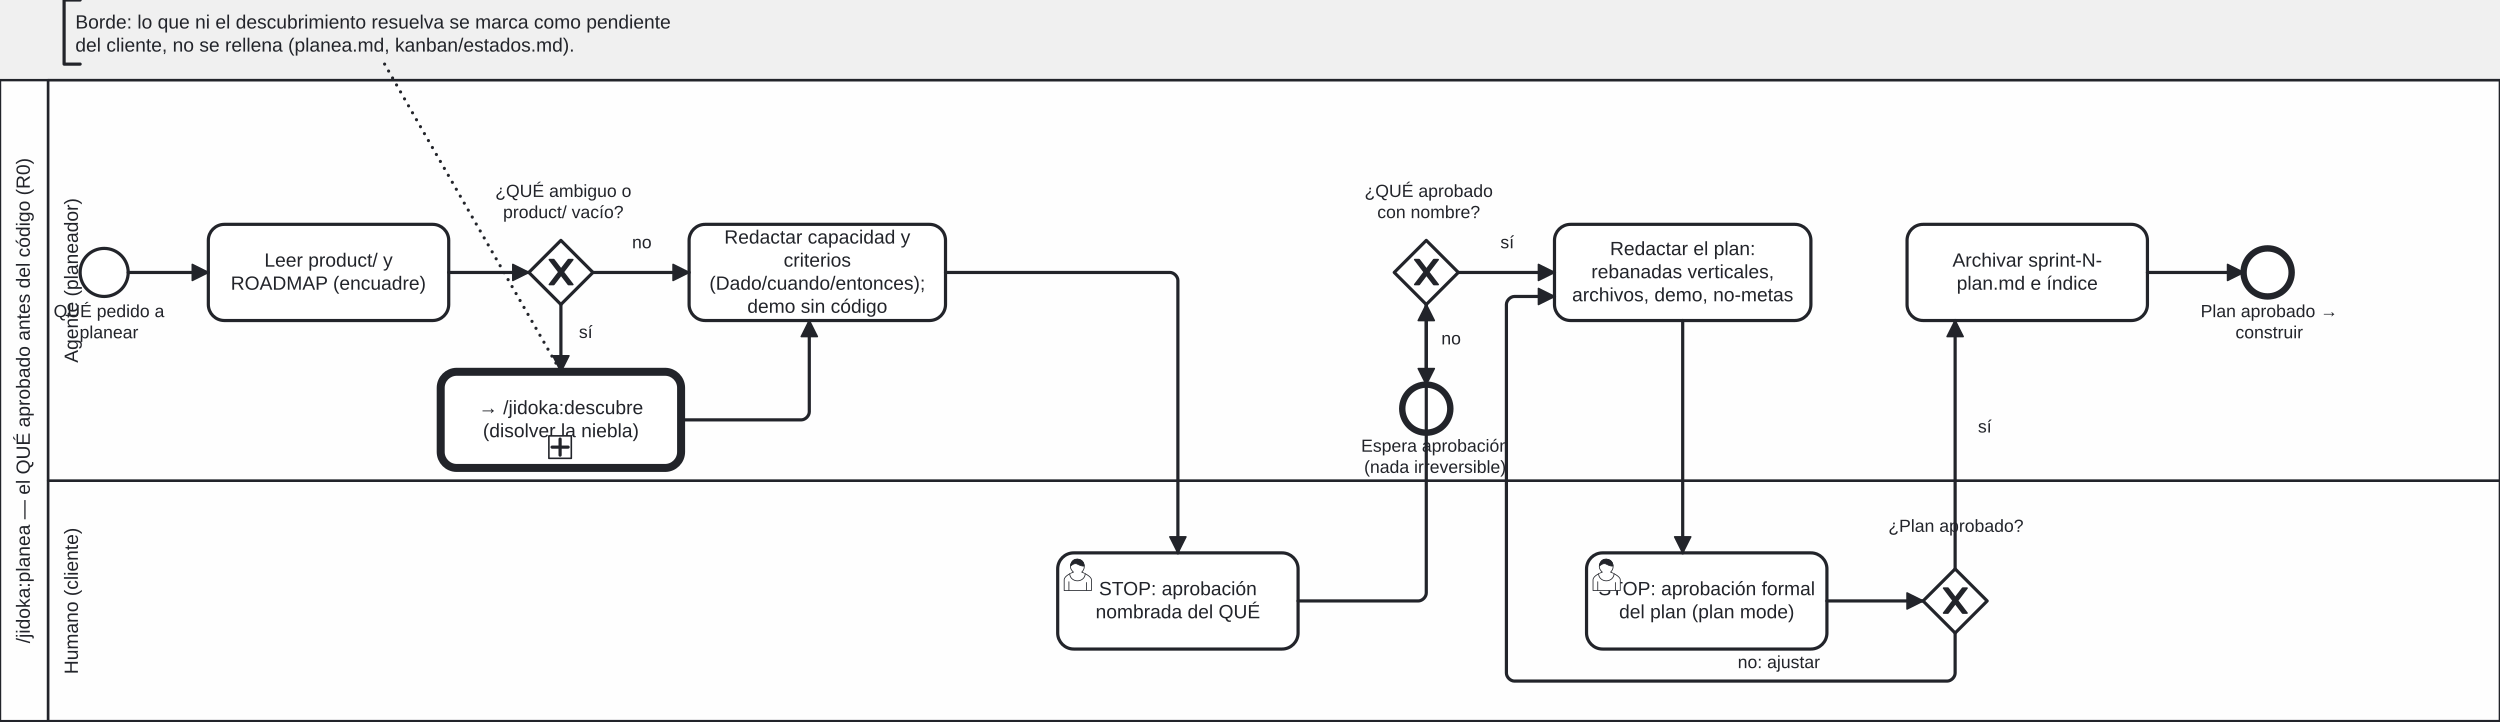
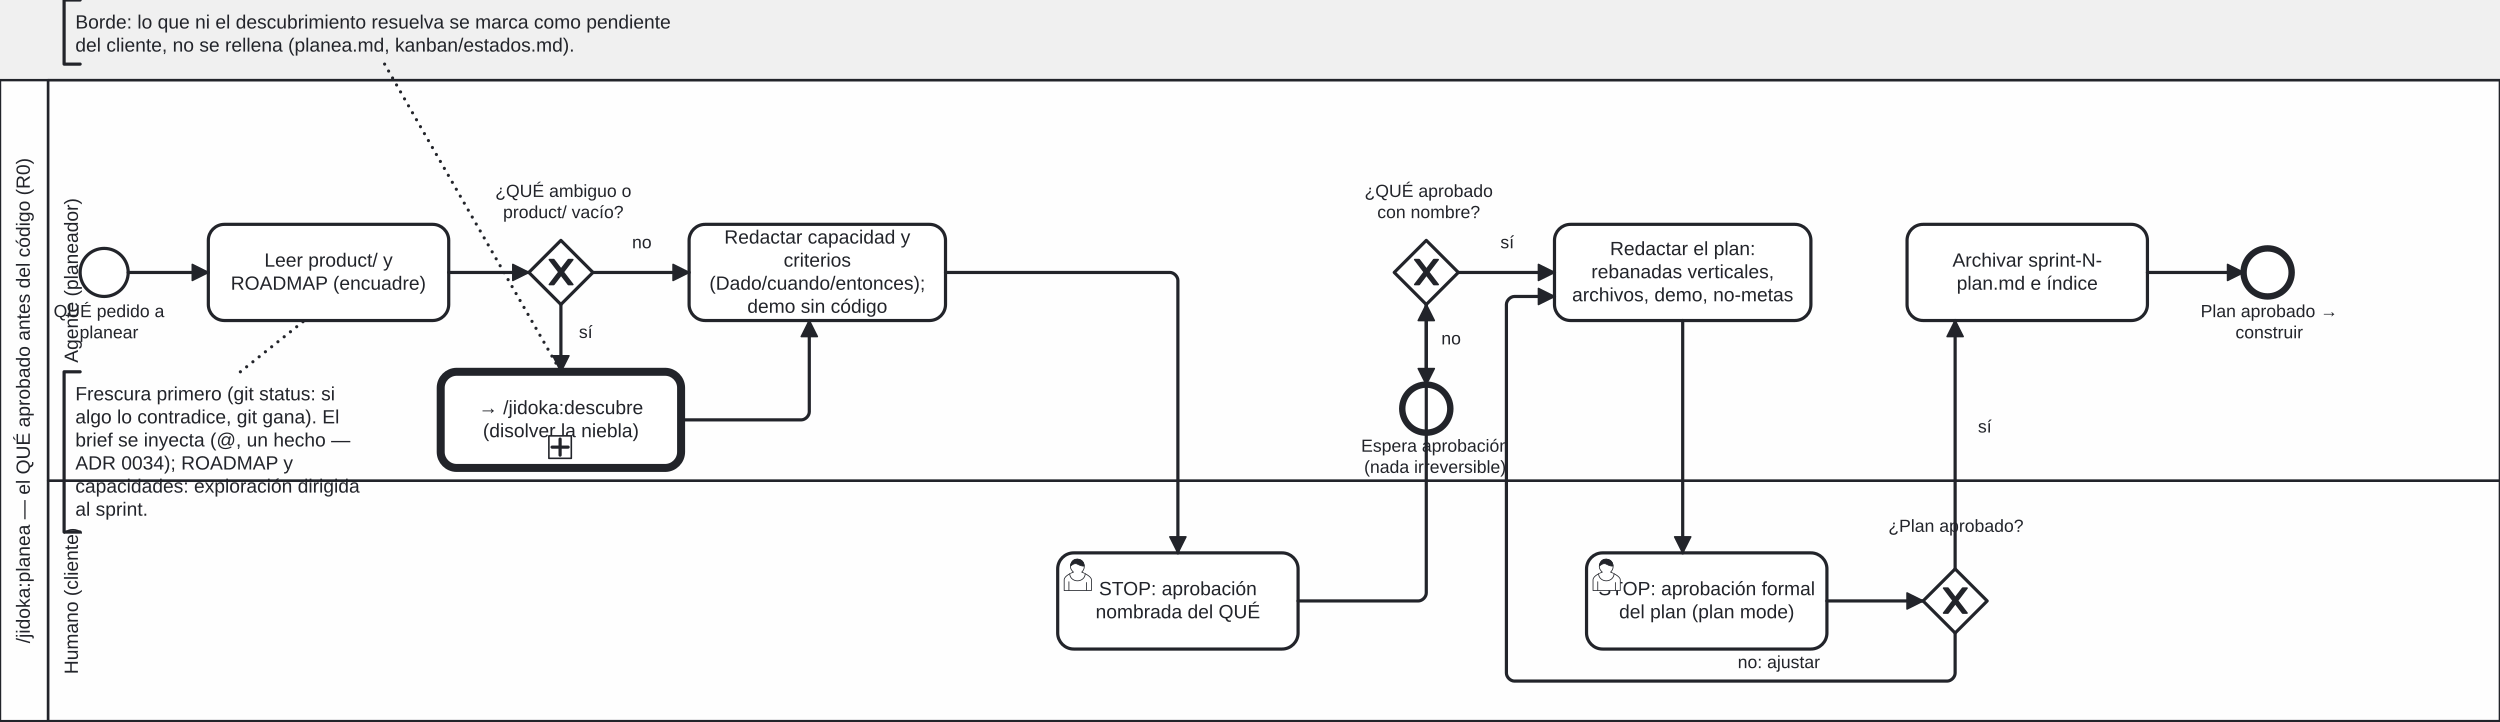
<svg xmlns="http://www.w3.org/2000/svg" width="1560" height="450" viewBox="160 30 1560 450" version="1.1">
  <g class="djs-group">
    <g class="djs-element djs-shape" data-element-id="Pool_Planea" style="display: block;" transform="matrix(1 0 0 1 160 80)">
      <g class="djs-visual">
        <rect x="0" y="0" width="1560" height="400" rx="0" ry="0" style="stroke-linecap: round; stroke-linejoin: round; stroke: rgb(34, 36, 42); stroke-width: 1.5px; fill: white; fill-opacity: 0.95;" />
        <path style="fill: none; stroke-linecap: round; stroke-linejoin: round; stroke: rgb(34, 36, 42); stroke-width: 1.5px;" d="M30,0L30,400" />
        <text lineHeight="1.2" class="djs-label" style="font-family: Arial, sans-serif; font-size: 12px; font-weight: normal; fill: rgb(34, 36, 42);" transform="matrix(-1.83697e-16 -1 1 -1.83697e-16 0 400)">
          <tspan x="48.576" y="18.6">/jidoka:planea — el QUÉ aprobado antes del código (R0)</tspan>
        </text>
      </g>
      <rect class="djs-hit djs-hit-all" x="0" y="0" width="1560" height="400" style="fill: none; stroke-opacity: 0; stroke: white; stroke-width: 15px;" />
    </g>
    <g class="djs-children">
      <g class="djs-group">
        <g class="djs-element djs-shape" data-element-id="Lane_Humano" style="display: block;" transform="matrix(1 0 0 1 190 330)">
          <g class="djs-visual">
            <rect x="0" y="0" width="1530" height="150" rx="0" ry="0" style="stroke-linecap: round; stroke-linejoin: round; stroke: rgb(34, 36, 42); stroke-width: 1.5px; fill: white; fill-opacity: 0.25;" />
            <text lineHeight="1.2" class="djs-label" style="font-family: Arial, sans-serif; font-size: 12px; font-weight: normal; fill: rgb(34, 36, 42);" transform="matrix(-1.83697e-16 -1 1 -1.83697e-16 0 150)">
              <tspan x="29.314" y="18.6">Humano (cliente)</tspan>
            </text>
          </g>
          <rect class="djs-hit djs-hit-all" x="0" y="0" width="1530" height="150" style="fill: none; stroke-opacity: 0; stroke: white; stroke-width: 15px;" />
        </g>
      </g>
      <g class="djs-group">
        <g class="djs-element djs-shape" data-element-id="Lane_Agente" style="display: block;" transform="matrix(1 0 0 1 190 80)">
          <g class="djs-visual">
            <rect x="0" y="0" width="1530" height="250" rx="0" ry="0" style="stroke-linecap: round; stroke-linejoin: round; stroke: rgb(34, 36, 42); stroke-width: 1.5px; fill: white; fill-opacity: 0.25;" />
            <text lineHeight="1.2" class="djs-label" style="font-family: Arial, sans-serif; font-size: 12px; font-weight: normal; fill: rgb(34, 36, 42);" transform="matrix(-1.83697e-16 -1 1 -1.83697e-16 0 250)">
              <tspan x="73.631" y="18.6">Agente (planeador)</tspan>
            </text>
          </g>
          <rect class="djs-hit djs-hit-all" x="0" y="0" width="1530" height="250" style="fill: none; stroke-opacity: 0; stroke: white; stroke-width: 15px;" />
        </g>
      </g>
      <g class="djs-group">
        <g class="djs-element djs-shape" data-element-id="Start" style="display: block;" transform="matrix(1 0 0 1 210 185)">
          <g class="djs-visual">
            <circle cx="15" cy="15" r="15" style="stroke-linecap: round; stroke-linejoin: round; stroke: rgb(34, 36, 42); stroke-width: 2px; fill: white; fill-opacity: 0.95;" />
          </g>
          <rect class="djs-hit djs-hit-all" x="0" y="0" width="30" height="30" style="fill: none; stroke-opacity: 0; stroke: white; stroke-width: 15px;" />
        </g>
      </g>
      <g class="djs-group">
        <g class="djs-element djs-shape" data-element-id="Start_label" style="display: block;" transform="matrix(1 0 0 1 193 218)">
          <g class="djs-visual">
            <text lineHeight="1.2" class="djs-label" style="font-family: Arial, sans-serif; font-size: 11px; font-weight: normal; fill: rgb(34, 36, 42);">
              <tspan x="0.45" y="9.9">QUÉ pedido a</tspan>
              <tspan x="16.652" y="23.1">planear</tspan>
            </text>
          </g>
          <rect class="djs-hit djs-hit-all" x="0" y="0" width="70" height="27" style="fill: none; stroke-opacity: 0; stroke: white; stroke-width: 15px;" />
        </g>
      </g>
      <g class="djs-group">
        <g class="djs-element djs-shape" data-element-id="T_Leer" style="display: block;" transform="matrix(1 0 0 1 290 170)">
          <g class="djs-visual">
            <rect x="0" y="0" width="150" height="60" rx="10" ry="10" style="stroke-linecap: round; stroke-linejoin: round; stroke: rgb(34, 36, 42); stroke-width: 2px; fill: white; fill-opacity: 0.95;" />
            <text lineHeight="1.2" class="djs-label" style="font-family: Arial, sans-serif; font-size: 12px; font-weight: normal; fill: rgb(34, 36, 42);">
              <tspan x="34.978" y="26.4">Leer product/ y </tspan>
              <tspan x="13.98" y="40.8">ROADMAP (encuadre)</tspan>
            </text>
          </g>
          <rect class="djs-hit djs-hit-all" x="0" y="0" width="150" height="60" style="fill: none; stroke-opacity: 0; stroke: white; stroke-width: 15px;" />
        </g>
      </g>
      <g class="djs-group">
        <g class="djs-element djs-shape" data-element-id="Gw_Niebla" style="display: block;" transform="matrix(1 0 0 1 490 180)">
          <g class="djs-visual">
            <polygon points="20,0 40,20 20,40 0,20" style="stroke-linecap: round; stroke-linejoin: round; stroke: rgb(34, 36, 42); stroke-width: 2px; fill: white; fill-opacity: 0.95;" />
            <path d="m 12.8,12 5.943,7.771 -5.943,7.771 2.743,0 4.571,-5.971 4.571,5.971 2.743,0 -5.943,-7.771 5.943,-7.771 -2.743,0 -4.571,5.971 -4.571,-5.971 -2.743,0 z" style="fill: rgb(34, 36, 42); stroke-linecap: round; stroke-linejoin: round; stroke: rgb(34, 36, 42); stroke-width: 1px;" />
          </g>
          <rect class="djs-hit djs-hit-all" x="0" y="0" width="40" height="40" style="fill: none; stroke-opacity: 0; stroke: white; stroke-width: 15px;" />
        </g>
      </g>
      <g class="djs-group">
        <g class="djs-element djs-shape" data-element-id="Gw_Niebla_label" style="display: block;" transform="matrix(1 0 0 1 469 143)">
          <g class="djs-visual">
            <text lineHeight="1.2" class="djs-label" style="font-family: Arial, sans-serif; font-size: 11px; font-weight: normal; fill: rgb(34, 36, 42);">
              <tspan x="0.009" y="9.9">¿QUÉ ambiguo o </tspan>
              <tspan x="4.894" y="23.1">product/ vacío?</tspan>
            </text>
          </g>
          <rect class="djs-hit djs-hit-all" x="0" y="0" width="85" height="27" style="fill: none; stroke-opacity: 0; stroke: white; stroke-width: 15px;" />
        </g>
      </g>
      <g class="djs-group">
        <g class="djs-element djs-shape" data-element-id="Call_Descubre" style="display: block;" transform="matrix(1 0 0 1 435 262)">
          <g class="djs-visual">
            <rect x="0" y="0" width="150" height="60" rx="10" ry="10" style="stroke-linecap: round; stroke-linejoin: round; stroke: rgb(34, 36, 42); stroke-width: 5px; fill: white; fill-opacity: 0.95;" />
            <text lineHeight="1.2" class="djs-label" style="font-family: Arial, sans-serif; font-size: 12px; font-weight: normal; fill: rgb(34, 36, 42);">
              <tspan x="23.64" y="26.4">→ /jidoka:descubre </tspan>
              <tspan x="26.312" y="40.8">(disolver la niebla)</tspan>
            </text>
            <rect x="0" y="0" width="14" height="14" rx="0" ry="0" style="stroke-linecap: round; stroke-linejoin: round; stroke: rgb(34, 36, 42); stroke-width: 1px; fill: white;" transform="matrix(1 0 0 1 67.5 40)" />
            <path data-marker="sub-process" d="m67.5,40 m 7,2 l 0,10 m -5,-5 l 10,0" style="fill: white; stroke-linecap: round; stroke-linejoin: round; stroke: rgb(34, 36, 42); stroke-width: 2px;" />
          </g>
          <rect class="djs-hit djs-hit-all" x="0" y="0" width="150" height="60" style="fill: none; stroke-opacity: 0; stroke: white; stroke-width: 15px;" />
        </g>
      </g>
      <g class="djs-group">
        <g class="djs-element djs-shape" data-element-id="T_Criterios" style="display: block;" transform="matrix(1 0 0 1 590 170)">
          <g class="djs-visual">
            <rect x="0" y="0" width="160" height="60" rx="10" ry="10" style="stroke-linecap: round; stroke-linejoin: round; stroke: rgb(34, 36, 42); stroke-width: 2px; fill: white; fill-opacity: 0.95;" />
            <text lineHeight="1.2" class="djs-label" style="font-family: Arial, sans-serif; font-size: 12px; font-weight: normal; fill: rgb(34, 36, 42);">
              <tspan x="21.966" y="12">Redactar capacidad y </tspan>
              <tspan x="58.997" y="26.4">criterios </tspan>
              <tspan x="12.623" y="40.8">(Dado/cuando/entonces); </tspan>
              <tspan x="36.307" y="55.2">demo sin código</tspan>
            </text>
          </g>
          <rect class="djs-hit djs-hit-all" x="0" y="0" width="160" height="60" style="fill: none; stroke-opacity: 0; stroke: white; stroke-width: 15px;" />
        </g>
      </g>
      <g class="djs-group">
        <g class="djs-element djs-shape" data-element-id="U_Aprobar" style="display: block;" transform="matrix(1 0 0 1 820 375)">
          <g class="djs-visual">
            <rect x="0" y="0" width="150" height="60" rx="10" ry="10" style="stroke-linecap: round; stroke-linejoin: round; stroke: rgb(34, 36, 42); stroke-width: 2px; fill: white; fill-opacity: 0.95;" />
            <text lineHeight="1.2" class="djs-label" style="font-family: Arial, sans-serif; font-size: 12px; font-weight: normal; fill: rgb(34, 36, 42);">
              <tspan x="25.749" y="26.4">STOP: aprobación </tspan>
              <tspan x="23.64" y="40.8">nombrada del QUÉ</tspan>
            </text>
            <path d="m 15,12 c 0.909,-0.845 1.594,-2.049 1.594,-3.385 0,-2.554 -1.805,-4.622 -4.357,-4.622 -2.552,0 -4.288,2.068 -4.288,4.622 0,1.348 0.974,2.562 1.896,3.405 -0.529,0.187 -5.669,2.097 -5.794,4.756 v 6.718 h 17 v -6.718 c 0,-2.298 -5.528,-4.595 -6.051,-4.776 zm -8,6 l 0,5.5 m 11,0 l 0,-5" style="fill: white; stroke-linecap: round; stroke-linejoin: round; stroke: rgb(34, 36, 42); stroke-width: 0.5px;" />
            <path d="m 15,12 m 2.162,1.009 c 0,2.447 -2.158,4.431 -4.821,4.431 -2.665,0 -4.822,-1.981 -4.822,-4.431 " style="fill: white; stroke-linecap: round; stroke-linejoin: round; stroke: rgb(34, 36, 42); stroke-width: 0.5px;" />
            <path d="m 15,12 m -6.9,-3.80 c 0,0 2.251,-2.358 4.274,-1.177 2.024,1.181 4.221,1.537 4.124,0.965 -0.098,-0.57 -0.117,-3.791 -4.191,-4.136 -3.575,0.001 -4.208,3.367 -4.207,4.348 z" style="fill: rgb(34, 36, 42); stroke-linecap: round; stroke-linejoin: round; stroke: rgb(34, 36, 42); stroke-width: 0.5px;" />
          </g>
          <rect class="djs-hit djs-hit-all" x="0" y="0" width="150" height="60" style="fill: none; stroke-opacity: 0; stroke: white; stroke-width: 15px;" />
        </g>
      </g>
      <g class="djs-group">
        <g class="djs-element djs-shape" data-element-id="Gw_Aprob" style="display: block;" transform="matrix(1 0 0 1 1030 180)">
          <g class="djs-visual">
            <polygon points="20,0 40,20 20,40 0,20" style="stroke-linecap: round; stroke-linejoin: round; stroke: rgb(34, 36, 42); stroke-width: 2px; fill: white; fill-opacity: 0.95;" />
            <path d="m 12.8,12 5.943,7.771 -5.943,7.771 2.743,0 4.571,-5.971 4.571,5.971 2.743,0 -5.943,-7.771 5.943,-7.771 -2.743,0 -4.571,5.971 -4.571,-5.971 -2.743,0 z" style="fill: rgb(34, 36, 42); stroke-linecap: round; stroke-linejoin: round; stroke: rgb(34, 36, 42); stroke-width: 1px;" />
          </g>
          <rect class="djs-hit djs-hit-all" x="0" y="0" width="40" height="40" style="fill: none; stroke-opacity: 0; stroke: white; stroke-width: 15px;" />
        </g>
      </g>
      <g class="djs-group">
        <g class="djs-element djs-shape" data-element-id="Gw_Aprob_label" style="display: block;" transform="matrix(1 0 0 1 1011 143)">
          <g class="djs-visual">
            <text lineHeight="1.2" class="djs-label" style="font-family: Arial, sans-serif; font-size: 11px; font-weight: normal; fill: rgb(34, 36, 42);">
              <tspan x="0.45" y="9.9">¿QUÉ aprobado</tspan>
              <tspan x="8.397" y="23.1">con nombre?</tspan>
            </text>
          </g>
          <rect class="djs-hit djs-hit-all" x="0" y="0" width="81" height="27" style="fill: none; stroke-opacity: 0; stroke: white; stroke-width: 15px;" />
        </g>
      </g>
      <g class="djs-group">
        <g class="djs-element djs-shape" data-element-id="End_Espera" style="display: block;" transform="matrix(1 0 0 1 1035 270)">
          <g class="djs-visual">
            <circle cx="15" cy="15" r="15" style="stroke-linecap: round; stroke-linejoin: round; stroke: rgb(34, 36, 42); stroke-width: 4px; fill: white; fill-opacity: 0.95;" />
          </g>
          <rect class="djs-hit djs-hit-all" x="0" y="0" width="30" height="30" style="fill: none; stroke-opacity: 0; stroke: white; stroke-width: 15px;" />
        </g>
      </g>
      <g class="djs-group">
        <g class="djs-element djs-shape" data-element-id="End_Espera_label" style="display: block;" transform="matrix(1 0 0 1 1009 302)">
          <g class="djs-visual">
            <text lineHeight="1.2" class="djs-label" style="font-family: Arial, sans-serif; font-size: 11px; font-weight: normal; fill: rgb(34, 36, 42);">
              <tspan x="0.33" y="9.9">Espera aprobación </tspan>
              <tspan x="2.178" y="23.1">(nada irreversible)</tspan>
            </text>
          </g>
          <rect class="djs-hit djs-hit-all" x="0" y="0" width="93" height="27" style="fill: none; stroke-opacity: 0; stroke: white; stroke-width: 15px;" />
        </g>
      </g>
      <g class="djs-group">
        <g class="djs-element djs-shape" data-element-id="T_Plan" style="display: block;" transform="matrix(1 0 0 1 1130 170)">
          <g class="djs-visual">
            <rect x="0" y="0" width="160" height="60" rx="10" ry="10" style="stroke-linecap: round; stroke-linejoin: round; stroke: rgb(34, 36, 42); stroke-width: 2px; fill: white; fill-opacity: 0.95;" />
            <text lineHeight="1.2" class="djs-label" style="font-family: Arial, sans-serif; font-size: 12px; font-weight: normal; fill: rgb(34, 36, 42);">
              <tspan x="34.64" y="19.2">Redactar el plan: </tspan>
              <tspan x="22.968" y="33.6">rebanadas verticales, </tspan>
              <tspan x="10.971" y="48">archivos, demo, no-metas</tspan>
            </text>
          </g>
          <rect class="djs-hit djs-hit-all" x="0" y="0" width="160" height="60" style="fill: none; stroke-opacity: 0; stroke: white; stroke-width: 15px;" />
        </g>
      </g>
      <g class="djs-group">
        <g class="djs-element djs-shape" data-element-id="U_AprobarPlan" style="display: block;" transform="matrix(1 0 0 1 1150 375)">
          <g class="djs-visual">
            <rect x="0" y="0" width="150" height="60" rx="10" ry="10" style="stroke-linecap: round; stroke-linejoin: round; stroke: rgb(34, 36, 42); stroke-width: 2px; fill: white; fill-opacity: 0.95;" />
            <text lineHeight="1.2" class="djs-label" style="font-family: Arial, sans-serif; font-size: 12px; font-weight: normal; fill: rgb(34, 36, 42);">
              <tspan x="7.412" y="26.4">STOP: aprobación formal </tspan>
              <tspan x="20.3" y="40.8">del plan (plan mode)</tspan>
            </text>
            <path d="m 15,12 c 0.909,-0.845 1.594,-2.049 1.594,-3.385 0,-2.554 -1.805,-4.622 -4.357,-4.622 -2.552,0 -4.288,2.068 -4.288,4.622 0,1.348 0.974,2.562 1.896,3.405 -0.529,0.187 -5.669,2.097 -5.794,4.756 v 6.718 h 17 v -6.718 c 0,-2.298 -5.528,-4.595 -6.051,-4.776 zm -8,6 l 0,5.5 m 11,0 l 0,-5" style="fill: white; stroke-linecap: round; stroke-linejoin: round; stroke: rgb(34, 36, 42); stroke-width: 0.5px;" />
            <path d="m 15,12 m 2.162,1.009 c 0,2.447 -2.158,4.431 -4.821,4.431 -2.665,0 -4.822,-1.981 -4.822,-4.431 " style="fill: white; stroke-linecap: round; stroke-linejoin: round; stroke: rgb(34, 36, 42); stroke-width: 0.5px;" />
            <path d="m 15,12 m -6.9,-3.80 c 0,0 2.251,-2.358 4.274,-1.177 2.024,1.181 4.221,1.537 4.124,0.965 -0.098,-0.57 -0.117,-3.791 -4.191,-4.136 -3.575,0.001 -4.208,3.367 -4.207,4.348 z" style="fill: rgb(34, 36, 42); stroke-linecap: round; stroke-linejoin: round; stroke: rgb(34, 36, 42); stroke-width: 0.5px;" />
          </g>
          <rect class="djs-hit djs-hit-all" x="0" y="0" width="150" height="60" style="fill: none; stroke-opacity: 0; stroke: white; stroke-width: 15px;" />
        </g>
      </g>
      <g class="djs-group">
        <g class="djs-element djs-shape" data-element-id="Gw_PlanAprob" style="display: block;" transform="matrix(1 0 0 1 1360 385)">
          <g class="djs-visual">
            <polygon points="20,0 40,20 20,40 0,20" style="stroke-linecap: round; stroke-linejoin: round; stroke: rgb(34, 36, 42); stroke-width: 2px; fill: white; fill-opacity: 0.95;" />
            <path d="m 12.8,12 5.943,7.771 -5.943,7.771 2.743,0 4.571,-5.971 4.571,5.971 2.743,0 -5.943,-7.771 5.943,-7.771 -2.743,0 -4.571,5.971 -4.571,-5.971 -2.743,0 z" style="fill: rgb(34, 36, 42); stroke-linecap: round; stroke-linejoin: round; stroke: rgb(34, 36, 42); stroke-width: 1px;" />
          </g>
          <rect class="djs-hit djs-hit-all" x="0" y="0" width="40" height="40" style="fill: none; stroke-opacity: 0; stroke: white; stroke-width: 15px;" />
        </g>
      </g>
      <g class="djs-group">
        <g class="djs-element djs-shape" data-element-id="Gw_PlanAprob_label" style="display: block;" transform="matrix(1 0 0 1 1338 352)">
          <g class="djs-visual">
            <text lineHeight="1.2" class="djs-label" style="font-family: Arial, sans-serif; font-size: 11px; font-weight: normal; fill: rgb(34, 36, 42);">
              <tspan x="0.302" y="9.9">¿Plan aprobado?</tspan>
            </text>
          </g>
          <rect class="djs-hit djs-hit-all" x="0" y="0" width="85" height="14" style="fill: none; stroke-opacity: 0; stroke: white; stroke-width: 15px;" />
        </g>
      </g>
      <g class="djs-group">
        <g class="djs-element djs-shape" data-element-id="T_Archivar" style="display: block;" transform="matrix(1 0 0 1 1350 170)">
          <g class="djs-visual">
            <rect x="0" y="0" width="150" height="60" rx="10" ry="10" style="stroke-linecap: round; stroke-linejoin: round; stroke: rgb(34, 36, 42); stroke-width: 2px; fill: white; fill-opacity: 0.95;" />
            <text lineHeight="1.2" class="djs-label" style="font-family: Arial, sans-serif; font-size: 12px; font-weight: normal; fill: rgb(34, 36, 42);">
              <tspan x="28.327" y="26.4">Archivar sprint-N-</tspan>
              <tspan x="30.973" y="40.8">plan.md e índice</tspan>
            </text>
          </g>
          <rect class="djs-hit djs-hit-all" x="0" y="0" width="150" height="60" style="fill: none; stroke-opacity: 0; stroke: white; stroke-width: 15px;" />
        </g>
      </g>
      <g class="djs-group">
        <g class="djs-element djs-shape" data-element-id="End_Construir" style="display: block;" transform="matrix(1 0 0 1 1560 185)">
          <g class="djs-visual">
            <circle cx="15" cy="15" r="15" style="stroke-linecap: round; stroke-linejoin: round; stroke: rgb(34, 36, 42); stroke-width: 4px; fill: white; fill-opacity: 0.95;" />
          </g>
          <rect class="djs-hit djs-hit-all" x="0" y="0" width="30" height="30" style="fill: none; stroke-opacity: 0; stroke: white; stroke-width: 15px;" />
        </g>
      </g>
      <g class="djs-group">
        <g class="djs-element djs-shape" data-element-id="End_Construir_label" style="display: block;" transform="matrix(1 0 0 1 1533 218)">
          <g class="djs-visual">
            <text lineHeight="1.2" class="djs-label" style="font-family: Arial, sans-serif; font-size: 11px; font-weight: normal; fill: rgb(34, 36, 42);">
              <tspan x="0.192" y="9.9">Plan aprobado → </tspan>
              <tspan x="21.91" y="23.1">construir</tspan>
            </text>
          </g>
          <rect class="djs-hit djs-hit-all" x="0" y="0" width="86" height="27" style="fill: none; stroke-opacity: 0; stroke: white; stroke-width: 15px;" />
        </g>
      </g>
      <g class="djs-group">
        <g class="djs-element djs-shape" data-element-id="Ann_Pendiente" style="display: block;" transform="matrix(1 0 0 1 200 30)">
          <g class="djs-visual">
            <rect x="0" y="0" width="400" height="40" rx="0" ry="0" style="stroke-linecap: round; stroke-linejoin: round; stroke: none; stroke-width: 2px; fill: none;" />
            <path d="m 0, 0 m 10,0 l -10,0 l 0,40 l 10,0" style="fill: none; stroke-linecap: round; stroke-linejoin: round; stroke: rgb(34, 36, 42); stroke-width: 2px;" />
            <text lineHeight="1.2" class="djs-label" style="font-family: Arial, sans-serif; font-size: 12px; font-weight: normal; fill: rgb(34, 36, 42);">
              <tspan x="7" y="17.8">Borde: lo que ni el descubrimiento resuelva se marca como pendiente </tspan>
              <tspan x="7" y="32.2">del cliente, no se rellena (planea.md, kanban/estados.md).</tspan>
            </text>
          </g>
          <rect class="djs-hit djs-hit-all" x="0" y="0" width="400" height="40" style="fill: none; stroke-opacity: 0; stroke: white; stroke-width: 15px;" />
        </g>
      </g>
      <g class="djs-group">
+         <g class="djs-element djs-shape" data-element-id="Ann_Leer" style="display: block;" transform="matrix(1 0 0 1 200 262)">
+           <g class="djs-visual">
+             <rect x="0" y="0" width="200" height="100" rx="0" ry="0" style="stroke-linecap: round; stroke-linejoin: round; stroke: none; stroke-width: 2px; fill: none;" />
+             <path d="m 0, 0 m 10,0 l -10,0 l 0,100 l 10,0" style="fill: none; stroke-linecap: round; stroke-linejoin: round; stroke: rgb(34, 36, 42); stroke-width: 2px;" />
+             <text lineHeight="1.2" class="djs-label" style="font-family: Arial, sans-serif; font-size: 12px; font-weight: normal; fill: rgb(34, 36, 42);">
+               <tspan x="7" y="17.8">Frescura primero (git status: si </tspan>
+               <tspan x="7" y="32.2">algo lo contradice, git gana). El </tspan>
+               <tspan x="7" y="46.6">brief se inyecta (@, un hecho — </tspan>
+               <tspan x="7" y="61">ADR 0034); ROADMAP y </tspan>
+               <tspan x="7" y="75.4">capacidades: exploración dirigida </tspan>
+               <tspan x="7" y="89.8">al sprint.</tspan>
+             </text>
+           </g>
+           <rect class="djs-hit djs-hit-all" x="0" y="0" width="200" height="100" style="fill: none; stroke-opacity: 0; stroke: white; stroke-width: 15px;" />
+         </g>
+       </g>
+       <g class="djs-group">
        <g class="djs-element djs-connection" data-element-id="f1" style="display: block;">
          <g class="djs-visual">
            <defs>
-               <marker id="marker-7fh182eqa9r8ilwz6aduq703m" viewBox="0 0 20 20" refX="11" refY="10" markerWidth="10" markerHeight="10" orient="auto">
-                 <path d="M 1 5 L 11 10 L 1 15 Z" style="stroke-linecap: round; stroke-linejoin: round; stroke: rgb(34, 36, 42); stroke-width: 1px; fill: rgb(34, 36, 42);" />
-               </marker>
-             </defs>
-             <path data-corner-radius="5" style="fill: none; stroke-linecap: round; stroke-linejoin: round; stroke: rgb(34, 36, 42); stroke-width: 2px; marker-end: url('#marker-7fh182eqa9r8ilwz6aduq703m');" d="M240,200L290,200" />
+               <marker id="marker-a8jrycch78k1q2tk4z6wdky0h" viewBox="0 0 20 20" refX="11" refY="10" markerWidth="10" markerHeight="10" orient="auto">
+                 <path d="M 1 5 L 11 10 L 1 15 Z" style="stroke-linecap: round; stroke-linejoin: round; stroke: rgb(34, 36, 42); stroke-width: 1px; fill: rgb(34, 36, 42);" />
+               </marker>
+             </defs>
+             <path data-corner-radius="5" style="fill: none; stroke-linecap: round; stroke-linejoin: round; stroke: rgb(34, 36, 42); stroke-width: 2px; marker-end: url('#marker-a8jrycch78k1q2tk4z6wdky0h');" d="M240,200L290,200" />
          </g>
          <path d="M240,200L290,200" class="djs-hit djs-hit-stroke" style="fill: none; stroke-opacity: 0; stroke: white; stroke-width: 15px;" />
        </g>
      </g>
      <g class="djs-group">
        <g class="djs-element djs-connection" data-element-id="f2" style="display: block;">
          <g class="djs-visual">
            <defs>
-               <marker id="marker-en0bb0jh9si6ra5ct389oypzx" viewBox="0 0 20 20" refX="11" refY="10" markerWidth="10" markerHeight="10" orient="auto">
-                 <path d="M 1 5 L 11 10 L 1 15 Z" style="stroke-linecap: round; stroke-linejoin: round; stroke: rgb(34, 36, 42); stroke-width: 1px; fill: rgb(34, 36, 42);" />
-               </marker>
-             </defs>
-             <path data-corner-radius="5" style="fill: none; stroke-linecap: round; stroke-linejoin: round; stroke: rgb(34, 36, 42); stroke-width: 2px; marker-end: url('#marker-en0bb0jh9si6ra5ct389oypzx');" d="M440,200L490,200" />
+               <marker id="marker-9xcry4nx1hu3lwrcpgqygu0ff" viewBox="0 0 20 20" refX="11" refY="10" markerWidth="10" markerHeight="10" orient="auto">
+                 <path d="M 1 5 L 11 10 L 1 15 Z" style="stroke-linecap: round; stroke-linejoin: round; stroke: rgb(34, 36, 42); stroke-width: 1px; fill: rgb(34, 36, 42);" />
+               </marker>
+             </defs>
+             <path data-corner-radius="5" style="fill: none; stroke-linecap: round; stroke-linejoin: round; stroke: rgb(34, 36, 42); stroke-width: 2px; marker-end: url('#marker-9xcry4nx1hu3lwrcpgqygu0ff');" d="M440,200L490,200" />
          </g>
          <path d="M440,200L490,200" class="djs-hit djs-hit-stroke" style="fill: none; stroke-opacity: 0; stroke: white; stroke-width: 15px;" />
        </g>
      </g>
      <g class="djs-group">
        <g class="djs-element djs-connection" data-element-id="f_si_niebla" style="display: block;">
          <g class="djs-visual">
            <defs>
-               <marker id="marker-8uyylht1gh9vorgdbivfkqpcb" viewBox="0 0 20 20" refX="11" refY="10" markerWidth="10" markerHeight="10" orient="auto">
-                 <path d="M 1 5 L 11 10 L 1 15 Z" style="stroke-linecap: round; stroke-linejoin: round; stroke: rgb(34, 36, 42); stroke-width: 1px; fill: rgb(34, 36, 42);" />
-               </marker>
-             </defs>
-             <path data-corner-radius="5" style="fill: none; stroke-linecap: round; stroke-linejoin: round; stroke: rgb(34, 36, 42); stroke-width: 2px; marker-end: url('#marker-8uyylht1gh9vorgdbivfkqpcb');" d="M510,220L510,262" />
+               <marker id="marker-93ptissocgkrnvdy8uka5h3ar" viewBox="0 0 20 20" refX="11" refY="10" markerWidth="10" markerHeight="10" orient="auto">
+                 <path d="M 1 5 L 11 10 L 1 15 Z" style="stroke-linecap: round; stroke-linejoin: round; stroke: rgb(34, 36, 42); stroke-width: 1px; fill: rgb(34, 36, 42);" />
+               </marker>
+             </defs>
+             <path data-corner-radius="5" style="fill: none; stroke-linecap: round; stroke-linejoin: round; stroke: rgb(34, 36, 42); stroke-width: 2px; marker-end: url('#marker-93ptissocgkrnvdy8uka5h3ar');" d="M510,220L510,262" />
          </g>
          <path d="M510,220L510,262" class="djs-hit djs-hit-stroke" style="fill: none; stroke-opacity: 0; stroke: white; stroke-width: 15px;" />
        </g>
      </g>
      <g class="djs-group">
        <g class="djs-element djs-shape" data-element-id="f_si_niebla_label" style="display: block;" transform="matrix(1 0 0 1 521 231)">
          <g class="djs-visual">
            <text lineHeight="1.2" class="djs-label" style="font-family: Arial, sans-serif; font-size: 11px; font-weight: normal; fill: rgb(34, 36, 42);">
              <tspan x="0.222" y="9.9">sí</tspan>
            </text>
          </g>
          <rect class="djs-hit djs-hit-all" x="0" y="0" width="9" height="14" style="fill: none; stroke-opacity: 0; stroke: white; stroke-width: 15px;" />
        </g>
      </g>
      <g class="djs-group">
        <g class="djs-element djs-connection" data-element-id="f_no_niebla" style="display: block;">
          <g class="djs-visual">
            <defs>
-               <marker id="marker-33xxhwfzn1k45dlr7czwuhlyu" viewBox="0 0 20 20" refX="11" refY="10" markerWidth="10" markerHeight="10" orient="auto">
-                 <path d="M 1 5 L 11 10 L 1 15 Z" style="stroke-linecap: round; stroke-linejoin: round; stroke: rgb(34, 36, 42); stroke-width: 1px; fill: rgb(34, 36, 42);" />
-               </marker>
-             </defs>
-             <path data-corner-radius="5" style="fill: none; stroke-linecap: round; stroke-linejoin: round; stroke: rgb(34, 36, 42); stroke-width: 2px; marker-end: url('#marker-33xxhwfzn1k45dlr7czwuhlyu');" d="M530,200L590,200" />
+               <marker id="marker-9fx55ycyahng2zqiyz5iz5838" viewBox="0 0 20 20" refX="11" refY="10" markerWidth="10" markerHeight="10" orient="auto">
+                 <path d="M 1 5 L 11 10 L 1 15 Z" style="stroke-linecap: round; stroke-linejoin: round; stroke: rgb(34, 36, 42); stroke-width: 1px; fill: rgb(34, 36, 42);" />
+               </marker>
+             </defs>
+             <path data-corner-radius="5" style="fill: none; stroke-linecap: round; stroke-linejoin: round; stroke: rgb(34, 36, 42); stroke-width: 2px; marker-end: url('#marker-9fx55ycyahng2zqiyz5iz5838');" d="M530,200L590,200" />
          </g>
          <path d="M530,200L590,200" class="djs-hit djs-hit-stroke" style="fill: none; stroke-opacity: 0; stroke: white; stroke-width: 15px;" />
        </g>
      </g>
      <g class="djs-group">
        <g class="djs-element djs-shape" data-element-id="f_no_niebla_label" style="display: block;" transform="matrix(1 0 0 1 554 175)">
          <g class="djs-visual">
            <text lineHeight="1.2" class="djs-label" style="font-family: Arial, sans-serif; font-size: 11px; font-weight: normal; fill: rgb(34, 36, 42);">
              <tspan x="0.382" y="9.9">no</tspan>
            </text>
          </g>
          <rect class="djs-hit djs-hit-all" x="0" y="0" width="13" height="14" style="fill: none; stroke-opacity: 0; stroke: white; stroke-width: 15px;" />
        </g>
      </g>
      <g class="djs-group">
        <g class="djs-element djs-connection" data-element-id="f_descubre_crit" style="display: block;">
          <g class="djs-visual">
            <defs>
-               <marker id="marker-7ibru5easpausuhfp8zcyp5ho" viewBox="0 0 20 20" refX="11" refY="10" markerWidth="10" markerHeight="10" orient="auto">
-                 <path d="M 1 5 L 11 10 L 1 15 Z" style="stroke-linecap: round; stroke-linejoin: round; stroke: rgb(34, 36, 42); stroke-width: 1px; fill: rgb(34, 36, 42);" />
-               </marker>
-             </defs>
-             <path data-corner-radius="5" style="fill: none; stroke-linecap: round; stroke-linejoin: round; stroke: rgb(34, 36, 42); stroke-width: 2px; marker-end: url('#marker-7ibru5easpausuhfp8zcyp5ho');" d="M585,292L660,292C662.5,292,665,289.5,665,287L665,230" />
+               <marker id="marker-2ojirsrl7ydpn58xb4a4656zw" viewBox="0 0 20 20" refX="11" refY="10" markerWidth="10" markerHeight="10" orient="auto">
+                 <path d="M 1 5 L 11 10 L 1 15 Z" style="stroke-linecap: round; stroke-linejoin: round; stroke: rgb(34, 36, 42); stroke-width: 1px; fill: rgb(34, 36, 42);" />
+               </marker>
+             </defs>
+             <path data-corner-radius="5" style="fill: none; stroke-linecap: round; stroke-linejoin: round; stroke: rgb(34, 36, 42); stroke-width: 2px; marker-end: url('#marker-2ojirsrl7ydpn58xb4a4656zw');" d="M585,292L660,292C662.5,292,665,289.5,665,287L665,230" />
          </g>
          <path d="M585,292L665,292L665,230" class="djs-hit djs-hit-stroke" style="fill: none; stroke-opacity: 0; stroke: white; stroke-width: 15px;" />
        </g>
      </g>
      <g class="djs-group">
        <g class="djs-element djs-connection" data-element-id="f_crit_aprob" style="display: block;">
          <g class="djs-visual">
            <defs>
-               <marker id="marker-9bkt6kz2rzwz61tqdl075g808" viewBox="0 0 20 20" refX="11" refY="10" markerWidth="10" markerHeight="10" orient="auto">
-                 <path d="M 1 5 L 11 10 L 1 15 Z" style="stroke-linecap: round; stroke-linejoin: round; stroke: rgb(34, 36, 42); stroke-width: 1px; fill: rgb(34, 36, 42);" />
-               </marker>
-             </defs>
-             <path data-corner-radius="5" style="fill: none; stroke-linecap: round; stroke-linejoin: round; stroke: rgb(34, 36, 42); stroke-width: 2px; marker-end: url('#marker-9bkt6kz2rzwz61tqdl075g808');" d="M750,200L890,200C892.5,200,895,202.5,895,205L895,375" />
+               <marker id="marker-5nlc8j7r22jbkv5zig566ybi4" viewBox="0 0 20 20" refX="11" refY="10" markerWidth="10" markerHeight="10" orient="auto">
+                 <path d="M 1 5 L 11 10 L 1 15 Z" style="stroke-linecap: round; stroke-linejoin: round; stroke: rgb(34, 36, 42); stroke-width: 1px; fill: rgb(34, 36, 42);" />
+               </marker>
+             </defs>
+             <path data-corner-radius="5" style="fill: none; stroke-linecap: round; stroke-linejoin: round; stroke: rgb(34, 36, 42); stroke-width: 2px; marker-end: url('#marker-5nlc8j7r22jbkv5zig566ybi4');" d="M750,200L890,200C892.5,200,895,202.5,895,205L895,375" />
          </g>
          <path d="M750,200L895,200L895,375" class="djs-hit djs-hit-stroke" style="fill: none; stroke-opacity: 0; stroke: white; stroke-width: 15px;" />
        </g>
      </g>
      <g class="djs-group">
        <g class="djs-element djs-connection" data-element-id="f_aprob_gw" style="display: block;">
          <g class="djs-visual">
            <defs>
-               <marker id="marker-1yiduk01q69k78smirjnr08ho" viewBox="0 0 20 20" refX="11" refY="10" markerWidth="10" markerHeight="10" orient="auto">
-                 <path d="M 1 5 L 11 10 L 1 15 Z" style="stroke-linecap: round; stroke-linejoin: round; stroke: rgb(34, 36, 42); stroke-width: 1px; fill: rgb(34, 36, 42);" />
-               </marker>
-             </defs>
-             <path data-corner-radius="5" style="fill: none; stroke-linecap: round; stroke-linejoin: round; stroke: rgb(34, 36, 42); stroke-width: 2px; marker-end: url('#marker-1yiduk01q69k78smirjnr08ho');" d="M970,405L1045,405C1047.5,405,1050,402.5,1050,400L1050,220" />
+               <marker id="marker-94nm3u60rddv398vtz54bsnt0" viewBox="0 0 20 20" refX="11" refY="10" markerWidth="10" markerHeight="10" orient="auto">
+                 <path d="M 1 5 L 11 10 L 1 15 Z" style="stroke-linecap: round; stroke-linejoin: round; stroke: rgb(34, 36, 42); stroke-width: 1px; fill: rgb(34, 36, 42);" />
+               </marker>
+             </defs>
+             <path data-corner-radius="5" style="fill: none; stroke-linecap: round; stroke-linejoin: round; stroke: rgb(34, 36, 42); stroke-width: 2px; marker-end: url('#marker-94nm3u60rddv398vtz54bsnt0');" d="M970,405L1045,405C1047.5,405,1050,402.5,1050,400L1050,220" />
          </g>
          <path d="M970,405L1050,405L1050,220" class="djs-hit djs-hit-stroke" style="fill: none; stroke-opacity: 0; stroke: white; stroke-width: 15px;" />
        </g>
      </g>
      <g class="djs-group">
        <g class="djs-element djs-connection" data-element-id="f_no_aprob" style="display: block;">
          <g class="djs-visual">
            <defs>
-               <marker id="marker-ar925axjerfnapl5rqy93sw5t" viewBox="0 0 20 20" refX="11" refY="10" markerWidth="10" markerHeight="10" orient="auto">
-                 <path d="M 1 5 L 11 10 L 1 15 Z" style="stroke-linecap: round; stroke-linejoin: round; stroke: rgb(34, 36, 42); stroke-width: 1px; fill: rgb(34, 36, 42);" />
-               </marker>
-             </defs>
-             <path data-corner-radius="5" style="fill: none; stroke-linecap: round; stroke-linejoin: round; stroke: rgb(34, 36, 42); stroke-width: 2px; marker-end: url('#marker-ar925axjerfnapl5rqy93sw5t');" d="M1050,220L1050,270" />
+               <marker id="marker-e7pvfcclia7c6chdjp8g39zuw" viewBox="0 0 20 20" refX="11" refY="10" markerWidth="10" markerHeight="10" orient="auto">
+                 <path d="M 1 5 L 11 10 L 1 15 Z" style="stroke-linecap: round; stroke-linejoin: round; stroke: rgb(34, 36, 42); stroke-width: 1px; fill: rgb(34, 36, 42);" />
+               </marker>
+             </defs>
+             <path data-corner-radius="5" style="fill: none; stroke-linecap: round; stroke-linejoin: round; stroke: rgb(34, 36, 42); stroke-width: 2px; marker-end: url('#marker-e7pvfcclia7c6chdjp8g39zuw');" d="M1050,220L1050,270" />
          </g>
          <path d="M1050,220L1050,270" class="djs-hit djs-hit-stroke" style="fill: none; stroke-opacity: 0; stroke: white; stroke-width: 15px;" />
        </g>
      </g>
      <g class="djs-group">
        <g class="djs-element djs-shape" data-element-id="f_no_aprob_label" style="display: block;" transform="matrix(1 0 0 1 1059 235)">
          <g class="djs-visual">
            <text lineHeight="1.2" class="djs-label" style="font-family: Arial, sans-serif; font-size: 11px; font-weight: normal; fill: rgb(34, 36, 42);">
              <tspan x="0.382" y="9.9">no</tspan>
            </text>
          </g>
          <rect class="djs-hit djs-hit-all" x="0" y="0" width="13" height="14" style="fill: none; stroke-opacity: 0; stroke: white; stroke-width: 15px;" />
        </g>
      </g>
      <g class="djs-group">
        <g class="djs-element djs-connection" data-element-id="f_si_aprob" style="display: block;">
          <g class="djs-visual">
            <defs>
-               <marker id="marker-79wb7k1n1obmoyora5yc5z3ca" viewBox="0 0 20 20" refX="11" refY="10" markerWidth="10" markerHeight="10" orient="auto">
-                 <path d="M 1 5 L 11 10 L 1 15 Z" style="stroke-linecap: round; stroke-linejoin: round; stroke: rgb(34, 36, 42); stroke-width: 1px; fill: rgb(34, 36, 42);" />
-               </marker>
-             </defs>
-             <path data-corner-radius="5" style="fill: none; stroke-linecap: round; stroke-linejoin: round; stroke: rgb(34, 36, 42); stroke-width: 2px; marker-end: url('#marker-79wb7k1n1obmoyora5yc5z3ca');" d="M1070,200L1130,200" />
+               <marker id="marker-5lq5ng17uav6r8eygis8971na" viewBox="0 0 20 20" refX="11" refY="10" markerWidth="10" markerHeight="10" orient="auto">
+                 <path d="M 1 5 L 11 10 L 1 15 Z" style="stroke-linecap: round; stroke-linejoin: round; stroke: rgb(34, 36, 42); stroke-width: 1px; fill: rgb(34, 36, 42);" />
+               </marker>
+             </defs>
+             <path data-corner-radius="5" style="fill: none; stroke-linecap: round; stroke-linejoin: round; stroke: rgb(34, 36, 42); stroke-width: 2px; marker-end: url('#marker-5lq5ng17uav6r8eygis8971na');" d="M1070,200L1130,200" />
          </g>
          <path d="M1070,200L1130,200" class="djs-hit djs-hit-stroke" style="fill: none; stroke-opacity: 0; stroke: white; stroke-width: 15px;" />
        </g>
      </g>
      <g class="djs-group">
        <g class="djs-element djs-shape" data-element-id="f_si_aprob_label" style="display: block;" transform="matrix(1 0 0 1 1096 175)">
          <g class="djs-visual">
            <text lineHeight="1.2" class="djs-label" style="font-family: Arial, sans-serif; font-size: 11px; font-weight: normal; fill: rgb(34, 36, 42);">
              <tspan x="0.222" y="9.9">sí</tspan>
            </text>
          </g>
          <rect class="djs-hit djs-hit-all" x="0" y="0" width="9" height="14" style="fill: none; stroke-opacity: 0; stroke: white; stroke-width: 15px;" />
        </g>
      </g>
      <g class="djs-group">
        <g class="djs-element djs-connection" data-element-id="f_plan_uaprob" style="display: block;">
          <g class="djs-visual">
            <defs>
-               <marker id="marker-8sznllt82q65hoih2t369iu7z" viewBox="0 0 20 20" refX="11" refY="10" markerWidth="10" markerHeight="10" orient="auto">
-                 <path d="M 1 5 L 11 10 L 1 15 Z" style="stroke-linecap: round; stroke-linejoin: round; stroke: rgb(34, 36, 42); stroke-width: 1px; fill: rgb(34, 36, 42);" />
-               </marker>
-             </defs>
-             <path data-corner-radius="5" style="fill: none; stroke-linecap: round; stroke-linejoin: round; stroke: rgb(34, 36, 42); stroke-width: 2px; marker-end: url('#marker-8sznllt82q65hoih2t369iu7z');" d="M1210,230L1210,375" />
+               <marker id="marker-06ibkld7bs88x9eps4zypict4" viewBox="0 0 20 20" refX="11" refY="10" markerWidth="10" markerHeight="10" orient="auto">
+                 <path d="M 1 5 L 11 10 L 1 15 Z" style="stroke-linecap: round; stroke-linejoin: round; stroke: rgb(34, 36, 42); stroke-width: 1px; fill: rgb(34, 36, 42);" />
+               </marker>
+             </defs>
+             <path data-corner-radius="5" style="fill: none; stroke-linecap: round; stroke-linejoin: round; stroke: rgb(34, 36, 42); stroke-width: 2px; marker-end: url('#marker-06ibkld7bs88x9eps4zypict4');" d="M1210,230L1210,375" />
          </g>
          <path d="M1210,230L1210,375" class="djs-hit djs-hit-stroke" style="fill: none; stroke-opacity: 0; stroke: white; stroke-width: 15px;" />
        </g>
      </g>
      <g class="djs-group">
        <g class="djs-element djs-connection" data-element-id="f_uaprob_gw2" style="display: block;">
          <g class="djs-visual">
            <defs>
-               <marker id="marker-dqudgzsyry3mdp8n0vt299fjs" viewBox="0 0 20 20" refX="11" refY="10" markerWidth="10" markerHeight="10" orient="auto">
-                 <path d="M 1 5 L 11 10 L 1 15 Z" style="stroke-linecap: round; stroke-linejoin: round; stroke: rgb(34, 36, 42); stroke-width: 1px; fill: rgb(34, 36, 42);" />
-               </marker>
-             </defs>
-             <path data-corner-radius="5" style="fill: none; stroke-linecap: round; stroke-linejoin: round; stroke: rgb(34, 36, 42); stroke-width: 2px; marker-end: url('#marker-dqudgzsyry3mdp8n0vt299fjs');" d="M1300,405L1360,405" />
+               <marker id="marker-8l2yydijbs2v664jj1z1as343" viewBox="0 0 20 20" refX="11" refY="10" markerWidth="10" markerHeight="10" orient="auto">
+                 <path d="M 1 5 L 11 10 L 1 15 Z" style="stroke-linecap: round; stroke-linejoin: round; stroke: rgb(34, 36, 42); stroke-width: 1px; fill: rgb(34, 36, 42);" />
+               </marker>
+             </defs>
+             <path data-corner-radius="5" style="fill: none; stroke-linecap: round; stroke-linejoin: round; stroke: rgb(34, 36, 42); stroke-width: 2px; marker-end: url('#marker-8l2yydijbs2v664jj1z1as343');" d="M1300,405L1360,405" />
          </g>
          <path d="M1300,405L1360,405" class="djs-hit djs-hit-stroke" style="fill: none; stroke-opacity: 0; stroke: white; stroke-width: 15px;" />
        </g>
      </g>
      <g class="djs-group">
        <g class="djs-element djs-connection" data-element-id="f_gw2_si" style="display: block;">
          <g class="djs-visual">
            <defs>
-               <marker id="marker-ak7ik1iqkr1t5u9wsl28qedwj" viewBox="0 0 20 20" refX="11" refY="10" markerWidth="10" markerHeight="10" orient="auto">
-                 <path d="M 1 5 L 11 10 L 1 15 Z" style="stroke-linecap: round; stroke-linejoin: round; stroke: rgb(34, 36, 42); stroke-width: 1px; fill: rgb(34, 36, 42);" />
-               </marker>
-             </defs>
-             <path data-corner-radius="5" style="fill: none; stroke-linecap: round; stroke-linejoin: round; stroke: rgb(34, 36, 42); stroke-width: 2px; marker-end: url('#marker-ak7ik1iqkr1t5u9wsl28qedwj');" d="M1380,385L1380,230" />
+               <marker id="marker-62mvnxvy88rkb0ki76jwzps13" viewBox="0 0 20 20" refX="11" refY="10" markerWidth="10" markerHeight="10" orient="auto">
+                 <path d="M 1 5 L 11 10 L 1 15 Z" style="stroke-linecap: round; stroke-linejoin: round; stroke: rgb(34, 36, 42); stroke-width: 1px; fill: rgb(34, 36, 42);" />
+               </marker>
+             </defs>
+             <path data-corner-radius="5" style="fill: none; stroke-linecap: round; stroke-linejoin: round; stroke: rgb(34, 36, 42); stroke-width: 2px; marker-end: url('#marker-62mvnxvy88rkb0ki76jwzps13');" d="M1380,385L1380,230" />
          </g>
          <path d="M1380,385L1380,230" class="djs-hit djs-hit-stroke" style="fill: none; stroke-opacity: 0; stroke: white; stroke-width: 15px;" />
        </g>
      </g>
      <g class="djs-group">
        <g class="djs-element djs-shape" data-element-id="f_gw2_si_label" style="display: block;" transform="matrix(1 0 0 1 1394 290)">
          <g class="djs-visual">
            <text lineHeight="1.2" class="djs-label" style="font-family: Arial, sans-serif; font-size: 11px; font-weight: normal; fill: rgb(34, 36, 42);">
              <tspan x="0.222" y="9.9">sí</tspan>
            </text>
          </g>
          <rect class="djs-hit djs-hit-all" x="0" y="0" width="9" height="14" style="fill: none; stroke-opacity: 0; stroke: white; stroke-width: 15px;" />
        </g>
      </g>
      <g class="djs-group">
        <g class="djs-element djs-connection" data-element-id="f_gw2_no" style="display: block;">
          <g class="djs-visual">
            <defs>
-               <marker id="marker-13fbx72kl9ko0t2outy00fbqo" viewBox="0 0 20 20" refX="11" refY="10" markerWidth="10" markerHeight="10" orient="auto">
-                 <path d="M 1 5 L 11 10 L 1 15 Z" style="stroke-linecap: round; stroke-linejoin: round; stroke: rgb(34, 36, 42); stroke-width: 1px; fill: rgb(34, 36, 42);" />
-               </marker>
-             </defs>
-             <path data-corner-radius="5" style="fill: none; stroke-linecap: round; stroke-linejoin: round; stroke: rgb(34, 36, 42); stroke-width: 2px; marker-end: url('#marker-13fbx72kl9ko0t2outy00fbqo');" d="M1380,425L1380,450C1380,452.5,1377.5,455,1375,455L1105,455C1102.5,455,1100,452.5,1100,450L1100,220C1100,217.5,1102.5,215,1105,215L1130,215" />
+               <marker id="marker-38pg2mrp1p5v5any1tcdntzuf" viewBox="0 0 20 20" refX="11" refY="10" markerWidth="10" markerHeight="10" orient="auto">
+                 <path d="M 1 5 L 11 10 L 1 15 Z" style="stroke-linecap: round; stroke-linejoin: round; stroke: rgb(34, 36, 42); stroke-width: 1px; fill: rgb(34, 36, 42);" />
+               </marker>
+             </defs>
+             <path data-corner-radius="5" style="fill: none; stroke-linecap: round; stroke-linejoin: round; stroke: rgb(34, 36, 42); stroke-width: 2px; marker-end: url('#marker-38pg2mrp1p5v5any1tcdntzuf');" d="M1380,425L1380,450C1380,452.5,1377.5,455,1375,455L1105,455C1102.5,455,1100,452.5,1100,450L1100,220C1100,217.5,1102.5,215,1105,215L1130,215" />
          </g>
          <path d="M1380,425L1380,455L1100,455L1100,215L1130,215" class="djs-hit djs-hit-stroke" style="fill: none; stroke-opacity: 0; stroke: white; stroke-width: 15px;" />
        </g>
      </g>
      <g class="djs-group">
        <g class="djs-element djs-shape" data-element-id="f_gw2_no_label" style="display: block;" transform="matrix(1 0 0 1 1244 437)">
          <g class="djs-visual">
            <text lineHeight="1.2" class="djs-label" style="font-family: Arial, sans-serif; font-size: 11px; font-weight: normal; fill: rgb(34, 36, 42);">
              <tspan x="0.318" y="9.9">no: ajustar</tspan>
            </text>
          </g>
          <rect class="djs-hit djs-hit-all" x="0" y="0" width="52" height="14" style="fill: none; stroke-opacity: 0; stroke: white; stroke-width: 15px;" />
        </g>
      </g>
      <g class="djs-group">
        <g class="djs-element djs-connection" data-element-id="f_arch_end" style="display: block;">
          <g class="djs-visual">
            <defs>
-               <marker id="marker-6t4f5yo91cqy7xkovj9q32989" viewBox="0 0 20 20" refX="11" refY="10" markerWidth="10" markerHeight="10" orient="auto">
-                 <path d="M 1 5 L 11 10 L 1 15 Z" style="stroke-linecap: round; stroke-linejoin: round; stroke: rgb(34, 36, 42); stroke-width: 1px; fill: rgb(34, 36, 42);" />
-               </marker>
-             </defs>
-             <path data-corner-radius="5" style="fill: none; stroke-linecap: round; stroke-linejoin: round; stroke: rgb(34, 36, 42); stroke-width: 2px; marker-end: url('#marker-6t4f5yo91cqy7xkovj9q32989');" d="M1500,200L1560,200" />
+               <marker id="marker-59d1ayjgwx6g4qh658rgspnbq" viewBox="0 0 20 20" refX="11" refY="10" markerWidth="10" markerHeight="10" orient="auto">
+                 <path d="M 1 5 L 11 10 L 1 15 Z" style="stroke-linecap: round; stroke-linejoin: round; stroke: rgb(34, 36, 42); stroke-width: 1px; fill: rgb(34, 36, 42);" />
+               </marker>
+             </defs>
+             <path data-corner-radius="5" style="fill: none; stroke-linecap: round; stroke-linejoin: round; stroke: rgb(34, 36, 42); stroke-width: 2px; marker-end: url('#marker-59d1ayjgwx6g4qh658rgspnbq');" d="M1500,200L1560,200" />
          </g>
          <path d="M1500,200L1560,200" class="djs-hit djs-hit-stroke" style="fill: none; stroke-opacity: 0; stroke: white; stroke-width: 15px;" />
        </g>
      </g>
      <g class="djs-group">
        <g class="djs-element djs-connection" data-element-id="Assoc_Pendiente" style="display: block;">
          <g class="djs-visual">
            <path data-corner-radius="5" style="fill: none; stroke-linecap: round; stroke-linejoin: round; stroke: rgb(34, 36, 42); stroke-width: 2px; stroke-dasharray: 0, 5;" d="M400,70L510,262" />
          </g>
          <path d="M400,70L510,262" class="djs-hit djs-hit-stroke" style="fill: none; stroke-opacity: 0; stroke: white; stroke-width: 15px;" />
+         </g>
+       </g>
+       <g class="djs-group">
+         <g class="djs-element djs-connection" data-element-id="Assoc_Leer" style="display: block;">
+           <g class="djs-visual">
+             <path data-corner-radius="5" style="fill: none; stroke-linecap: round; stroke-linejoin: round; stroke: rgb(34, 36, 42); stroke-width: 2px; stroke-dasharray: 0, 5;" d="M310,262L350,230" />
+           </g>
+           <path d="M310,262L350,230" class="djs-hit djs-hit-stroke" style="fill: none; stroke-opacity: 0; stroke: white; stroke-width: 15px;" />
        </g>
      </g>
    </g>
  </g>
</svg>
